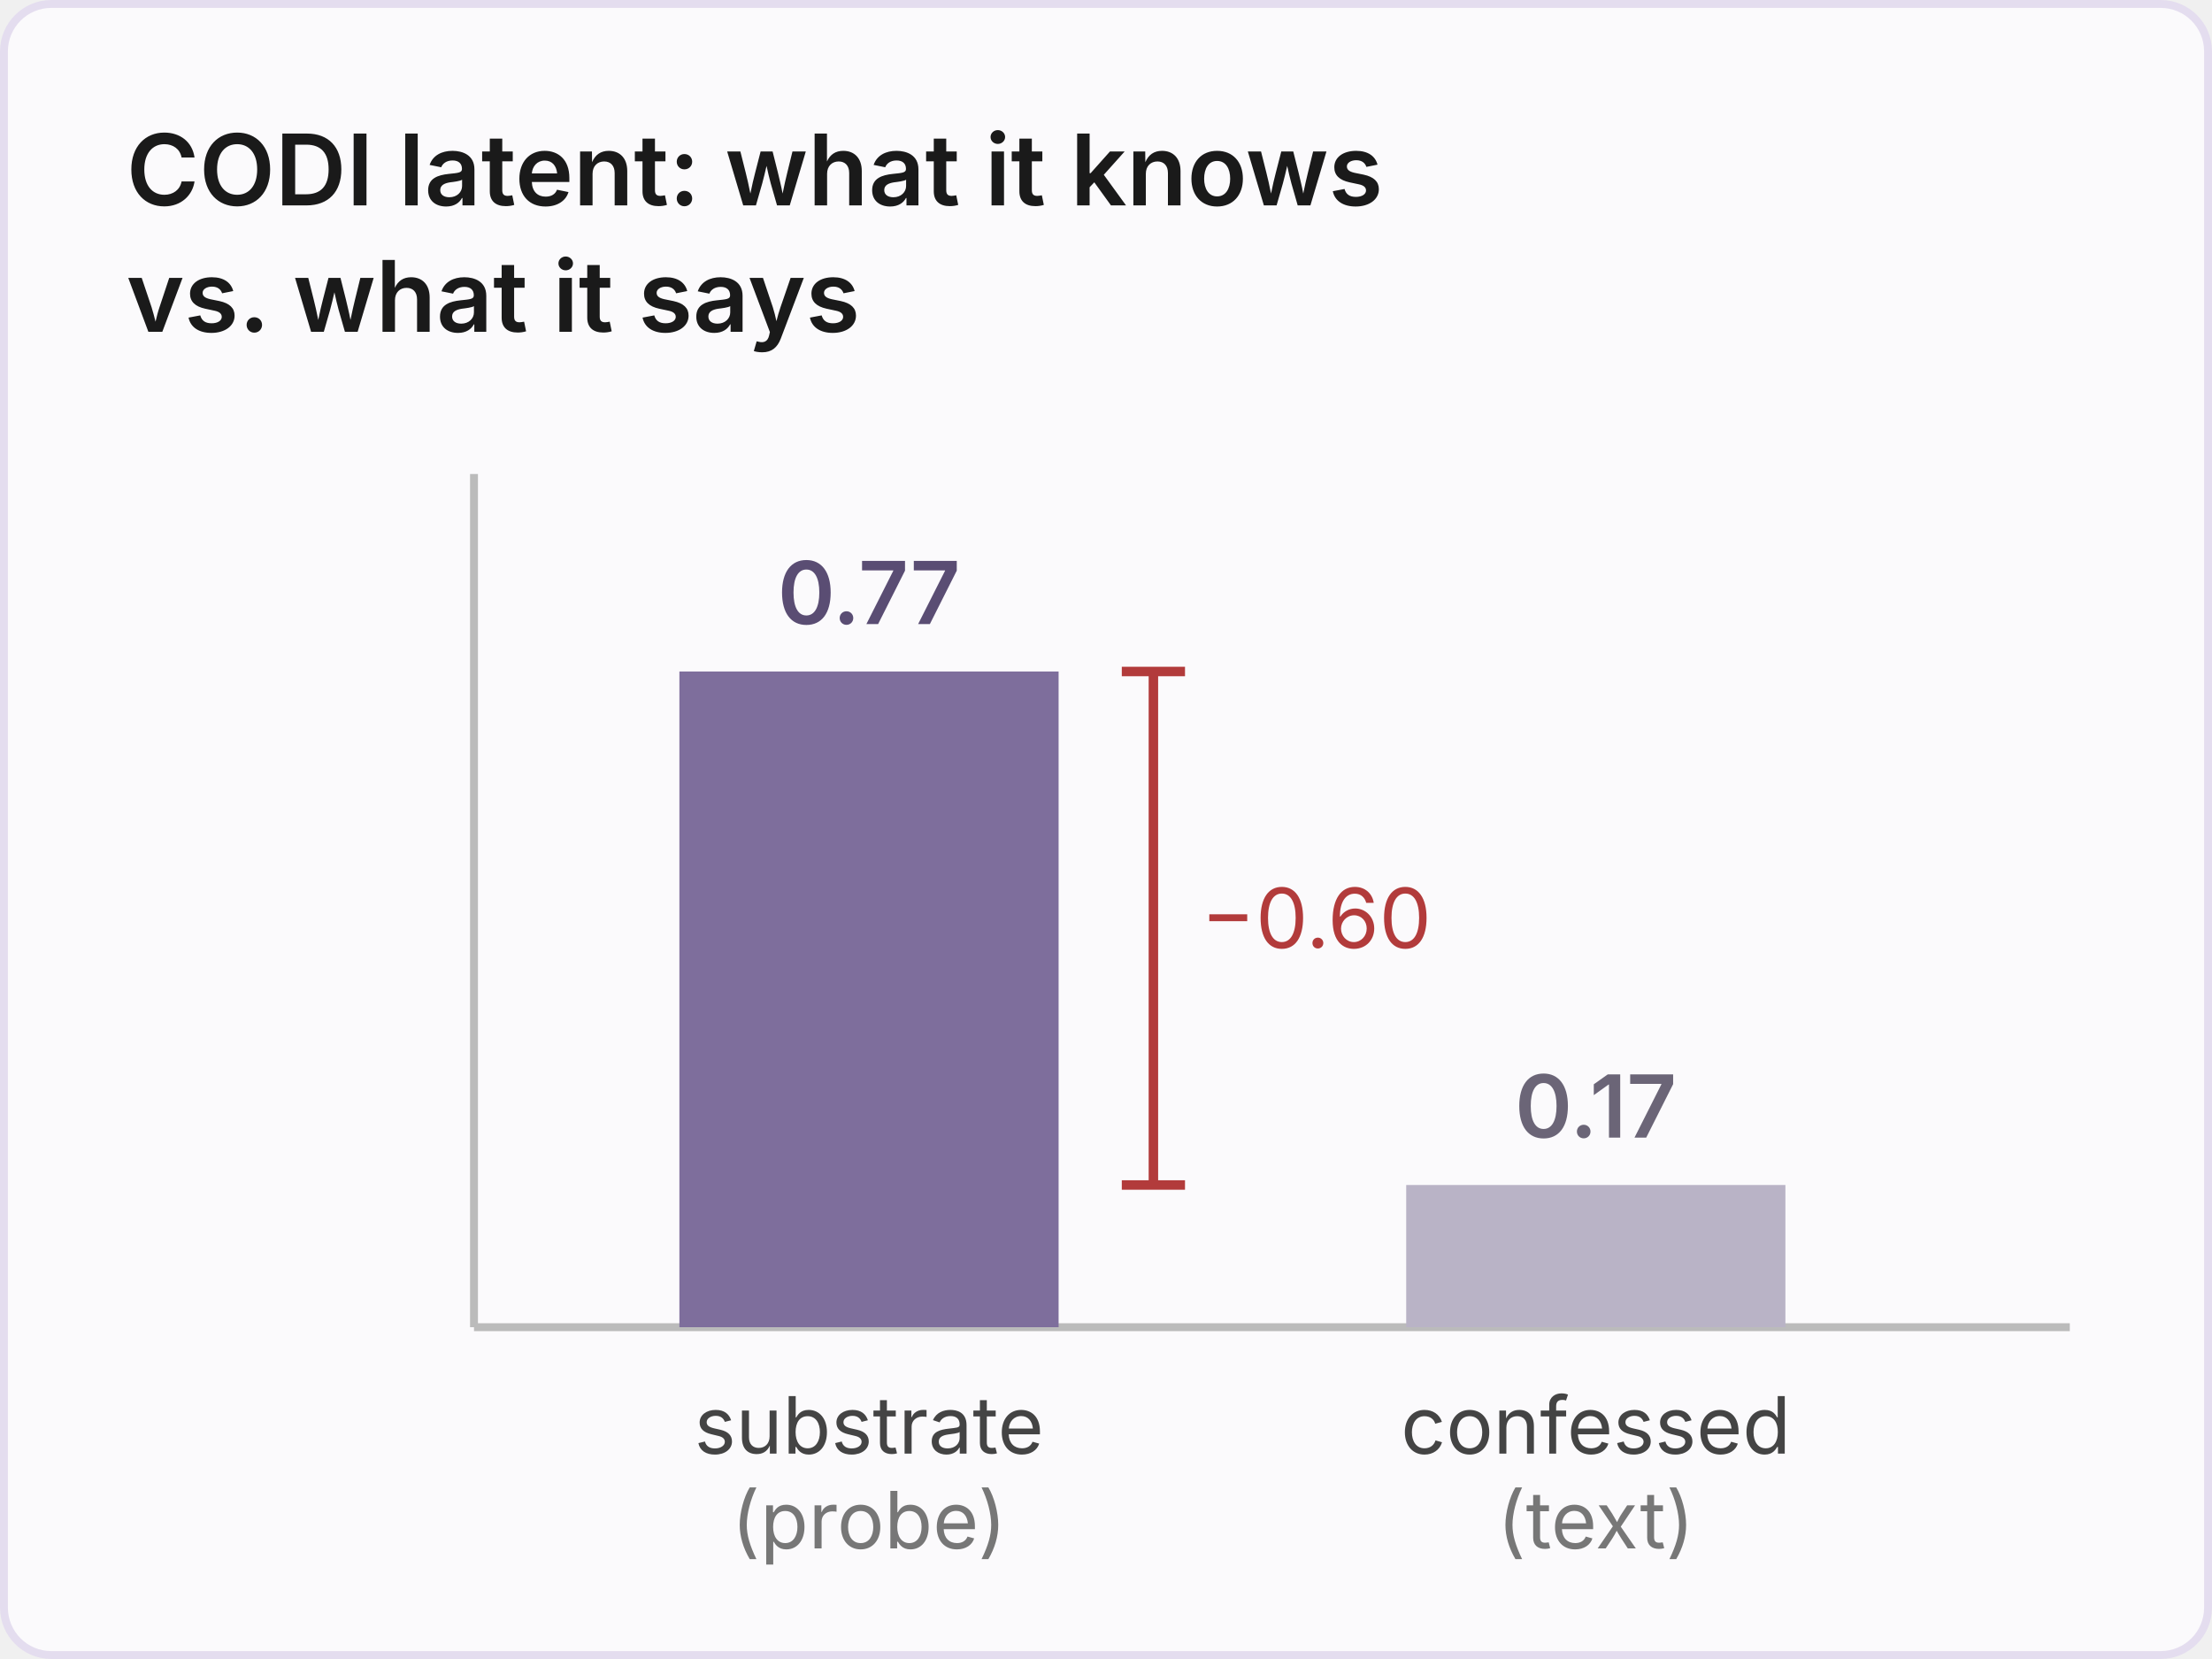
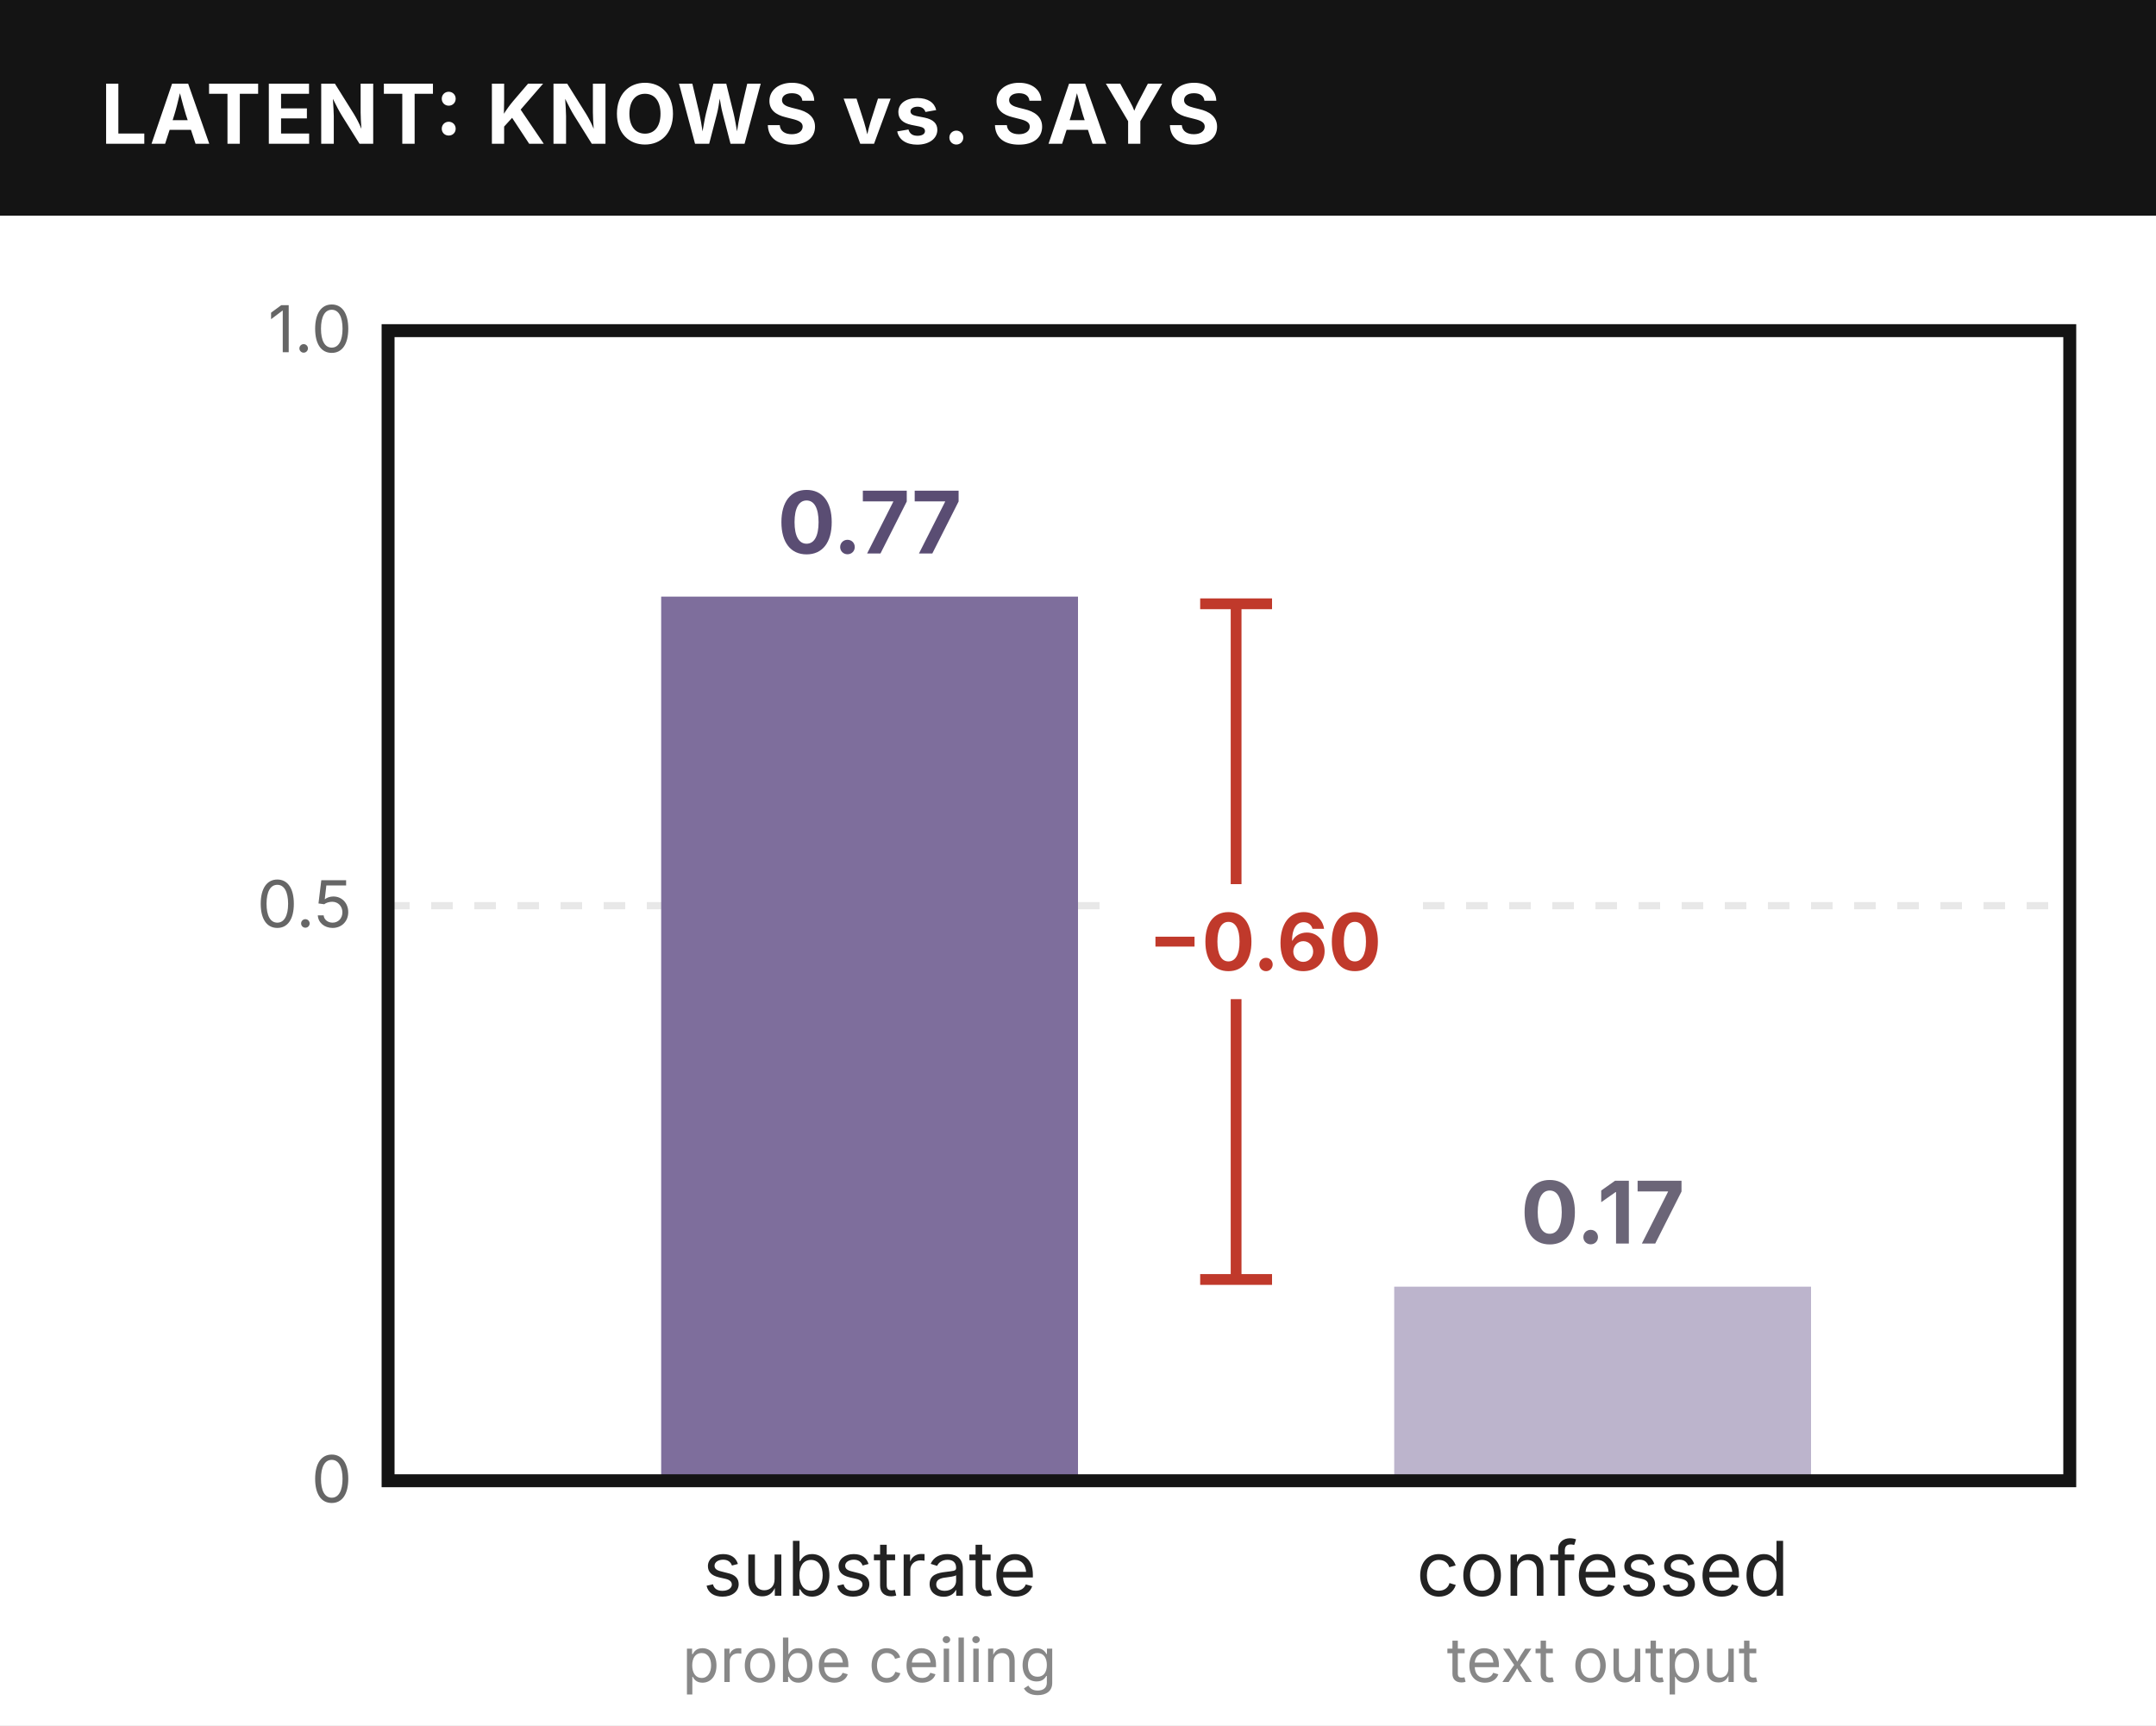
- <svg xmlns="http://www.w3.org/2000/svg" viewBox="0 0 280 210" font-family="Inter, Helvetica Neue, Arial, sans-serif">
-   <rect x="0.5" y="0.5" width="279" height="209" rx="6" fill="#fbfafc" stroke="#e4ddef" />
-   <text x="16" y="26" font-size="12.5" font-weight="600" fill="#1a1a1a">CODI latent: what it knows</text>
-   <text x="16" y="42" font-size="12.5" font-weight="600" fill="#1a1a1a">vs. what it says</text>
-   <line x1="60" y1="60" x2="60" y2="168" stroke="#bbb" />
-   <line x1="60" y1="168" x2="262" y2="168" stroke="#bbb" />
-   <rect x="86" y="85" width="48" height="83" fill="#7e6e9c" />
-   <text x="110" y="79" font-size="11" fill="#5a4d73" text-anchor="middle" font-weight="600">0.77</text>
-   <rect x="178" y="150" width="48" height="18" fill="#b9b3c6" />
-   <text x="202" y="144" font-size="11" fill="#6b6577" text-anchor="middle" font-weight="600">0.17</text>
-   <line x1="146" y1="85" x2="146" y2="150" stroke="#b23b3b" stroke-width="1.2" />
-   <line x1="142" y1="85" x2="150" y2="85" stroke="#b23b3b" stroke-width="1.2" />
-   <line x1="142" y1="150" x2="150" y2="150" stroke="#b23b3b" stroke-width="1.2" />
-   <text x="152" y="120" font-size="10.5" fill="#b23b3b">−0.60</text>
-   <text x="110" y="184" font-size="10" fill="#444" text-anchor="middle">substrate</text>
-   <text x="110" y="196" font-size="10" fill="#777" text-anchor="middle">(probe)</text>
-   <text x="202" y="184" font-size="10" fill="#444" text-anchor="middle">confessed</text>
-   <text x="202" y="196" font-size="10" fill="#777" text-anchor="middle">(text)</text>
+ <svg xmlns="http://www.w3.org/2000/svg" viewBox="0 0 300 240" font-family="Inter, Helvetica Neue, Arial, sans-serif">
+   <rect width="300" height="240" fill="#ffffff" />
+   <rect x="0" y="0" width="300" height="30" fill="#141414" />
+   <text x="14" y="20" font-size="11.5" font-weight="700" fill="#ffffff" letter-spacing="0.3">LATENT: KNOWS vs. SAYS</text>
+   <g stroke="#e8e8e8" stroke-width="1" stroke-dasharray="3 3">
+     <line x1="54" y1="46" x2="288" y2="46" />
+     <line x1="54" y1="126" x2="288" y2="126" />
+   </g>
+   <g font-size="9" fill="#666" text-anchor="end">
+     <text x="49" y="209">0</text>
+     <text x="49" y="129">0.5</text>
+     <text x="49" y="49">1.0</text>
+   </g>
+   <rect x="92" y="83" width="58" height="123" fill="#7e6e9c" />
+   <rect x="194" y="179" width="58" height="27" fill="#bcb4cc" />
+   <text x="121" y="77" font-size="12" font-weight="700" fill="#5a4d73" text-anchor="middle">0.77</text>
+   <text x="223" y="173" font-size="12" font-weight="700" fill="#6b6577" text-anchor="middle">0.17</text>
+   <g stroke="#c0392b" stroke-width="1.5">
+     <line x1="172" y1="84" x2="172" y2="178" />
+     <line x1="167" y1="84" x2="177" y2="84" />
+     <line x1="167" y1="178" x2="177" y2="178" />
+   </g>
+   <rect x="156" y="123" width="40" height="16" fill="#ffffff" />
+   <text x="176" y="135" font-size="11" font-weight="700" fill="#c0392b" text-anchor="middle">−0.60</text>
+   <rect x="54" y="46" width="234" height="160" fill="none" stroke="#141414" stroke-width="1.8" />
+   <g text-anchor="middle">
+     <text x="121" y="222" font-size="10.5" fill="#222">substrate</text>
+     <text x="121" y="234" font-size="8.5" fill="#888">probe ceiling</text>
+     <text x="223" y="222" font-size="10.5" fill="#222">confessed</text>
+     <text x="223" y="234" font-size="8.5" fill="#888">text output</text>
+   </g>
</svg>
